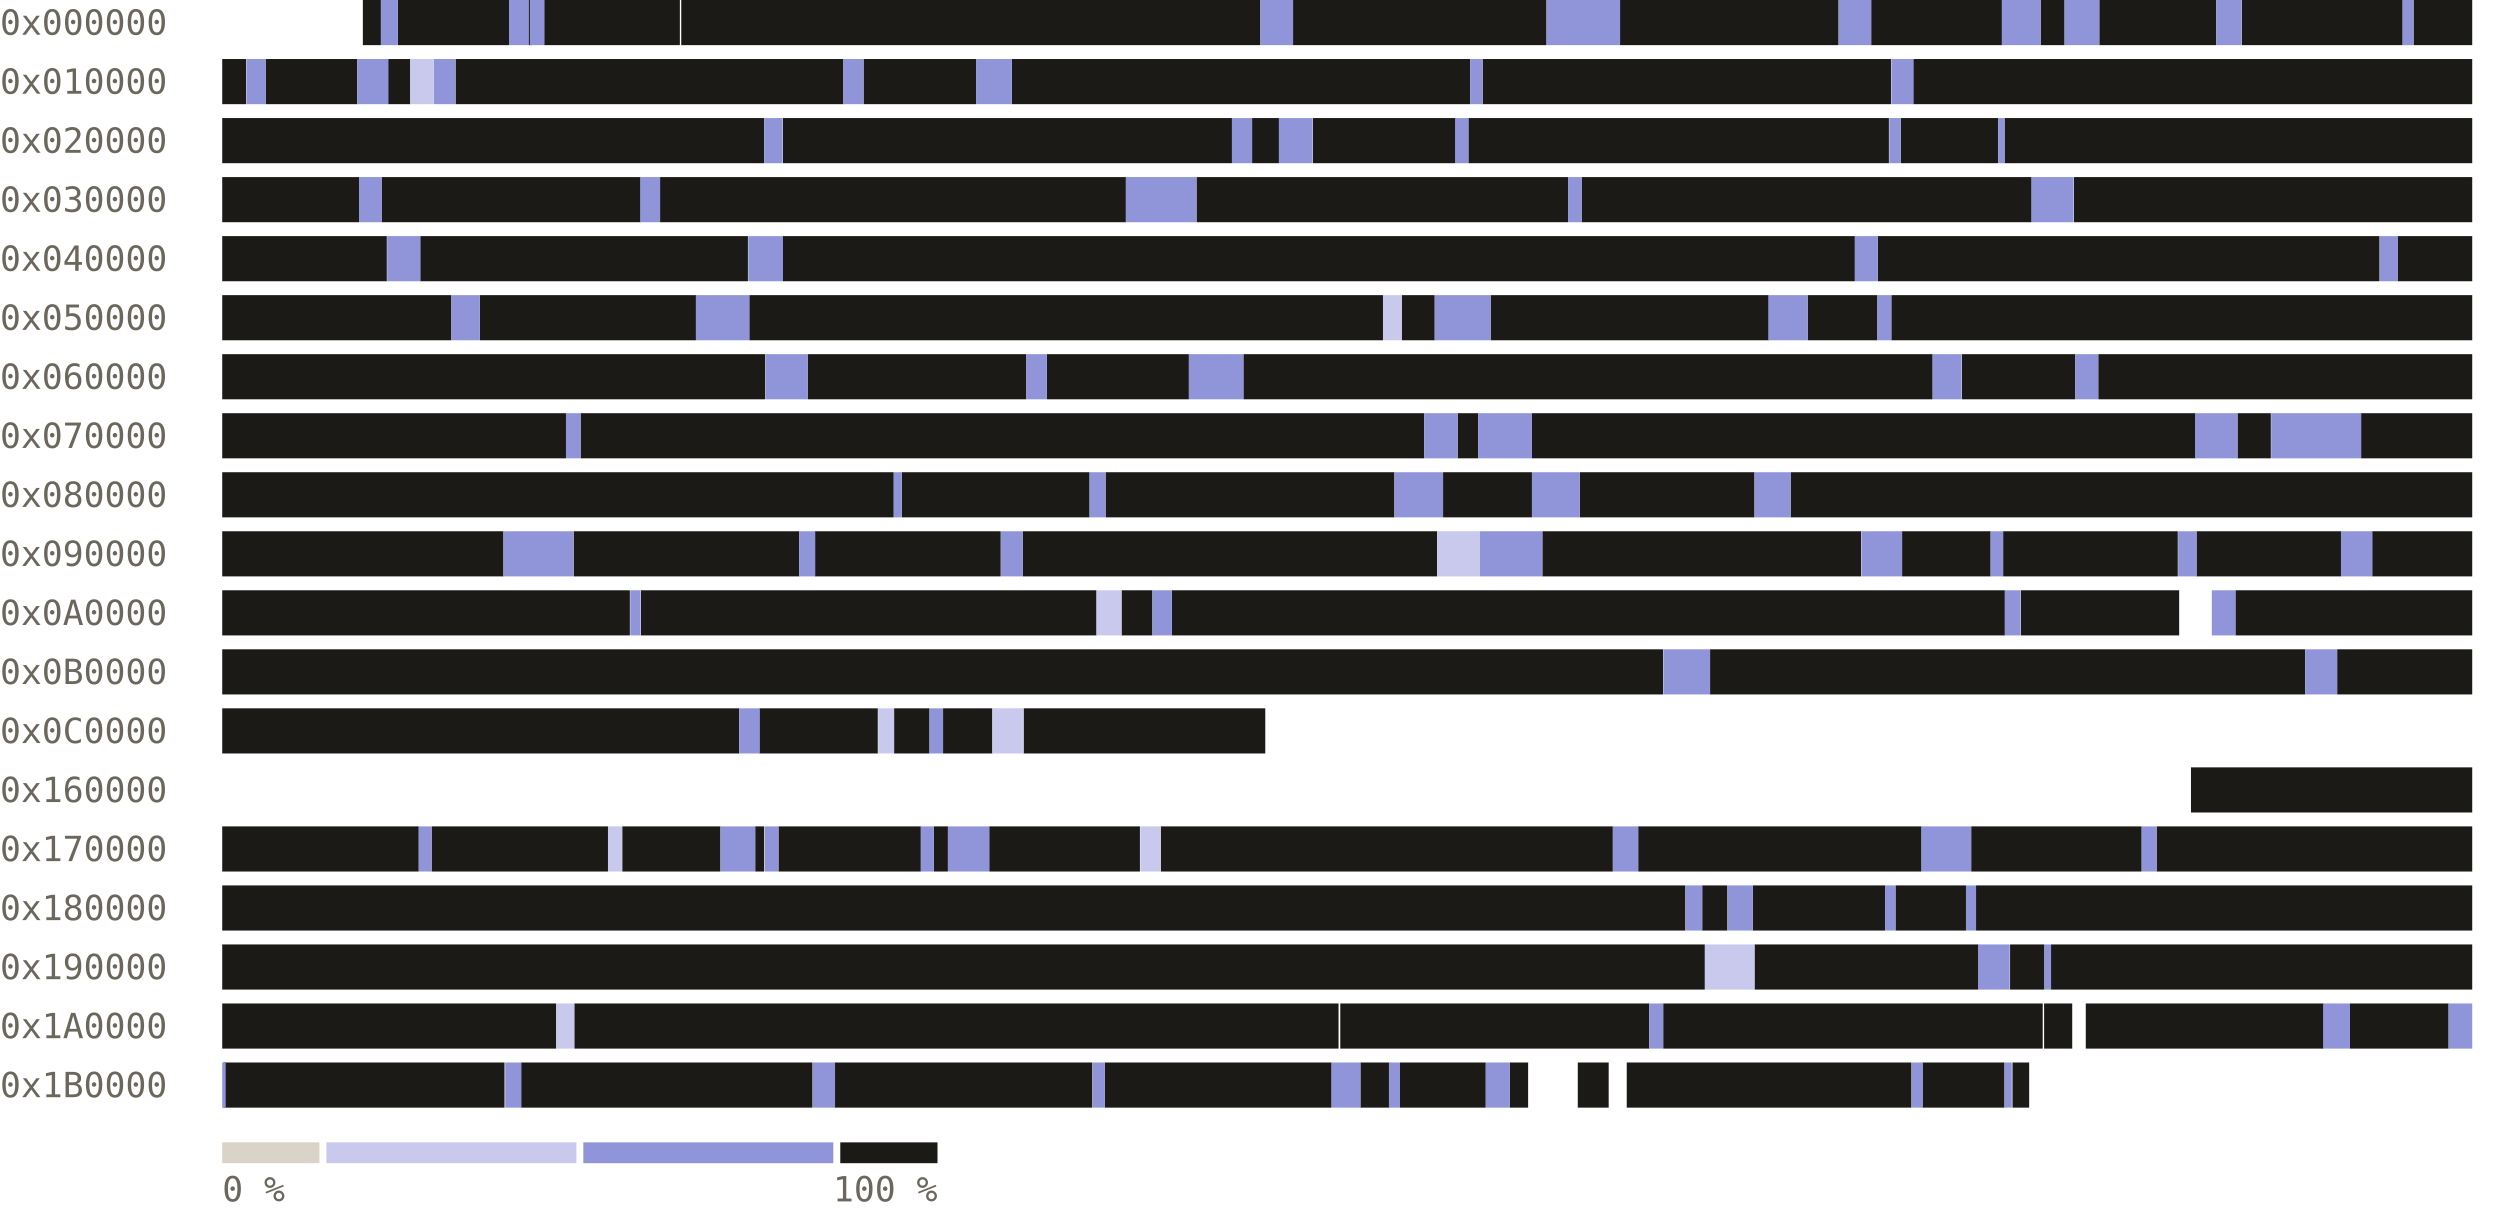
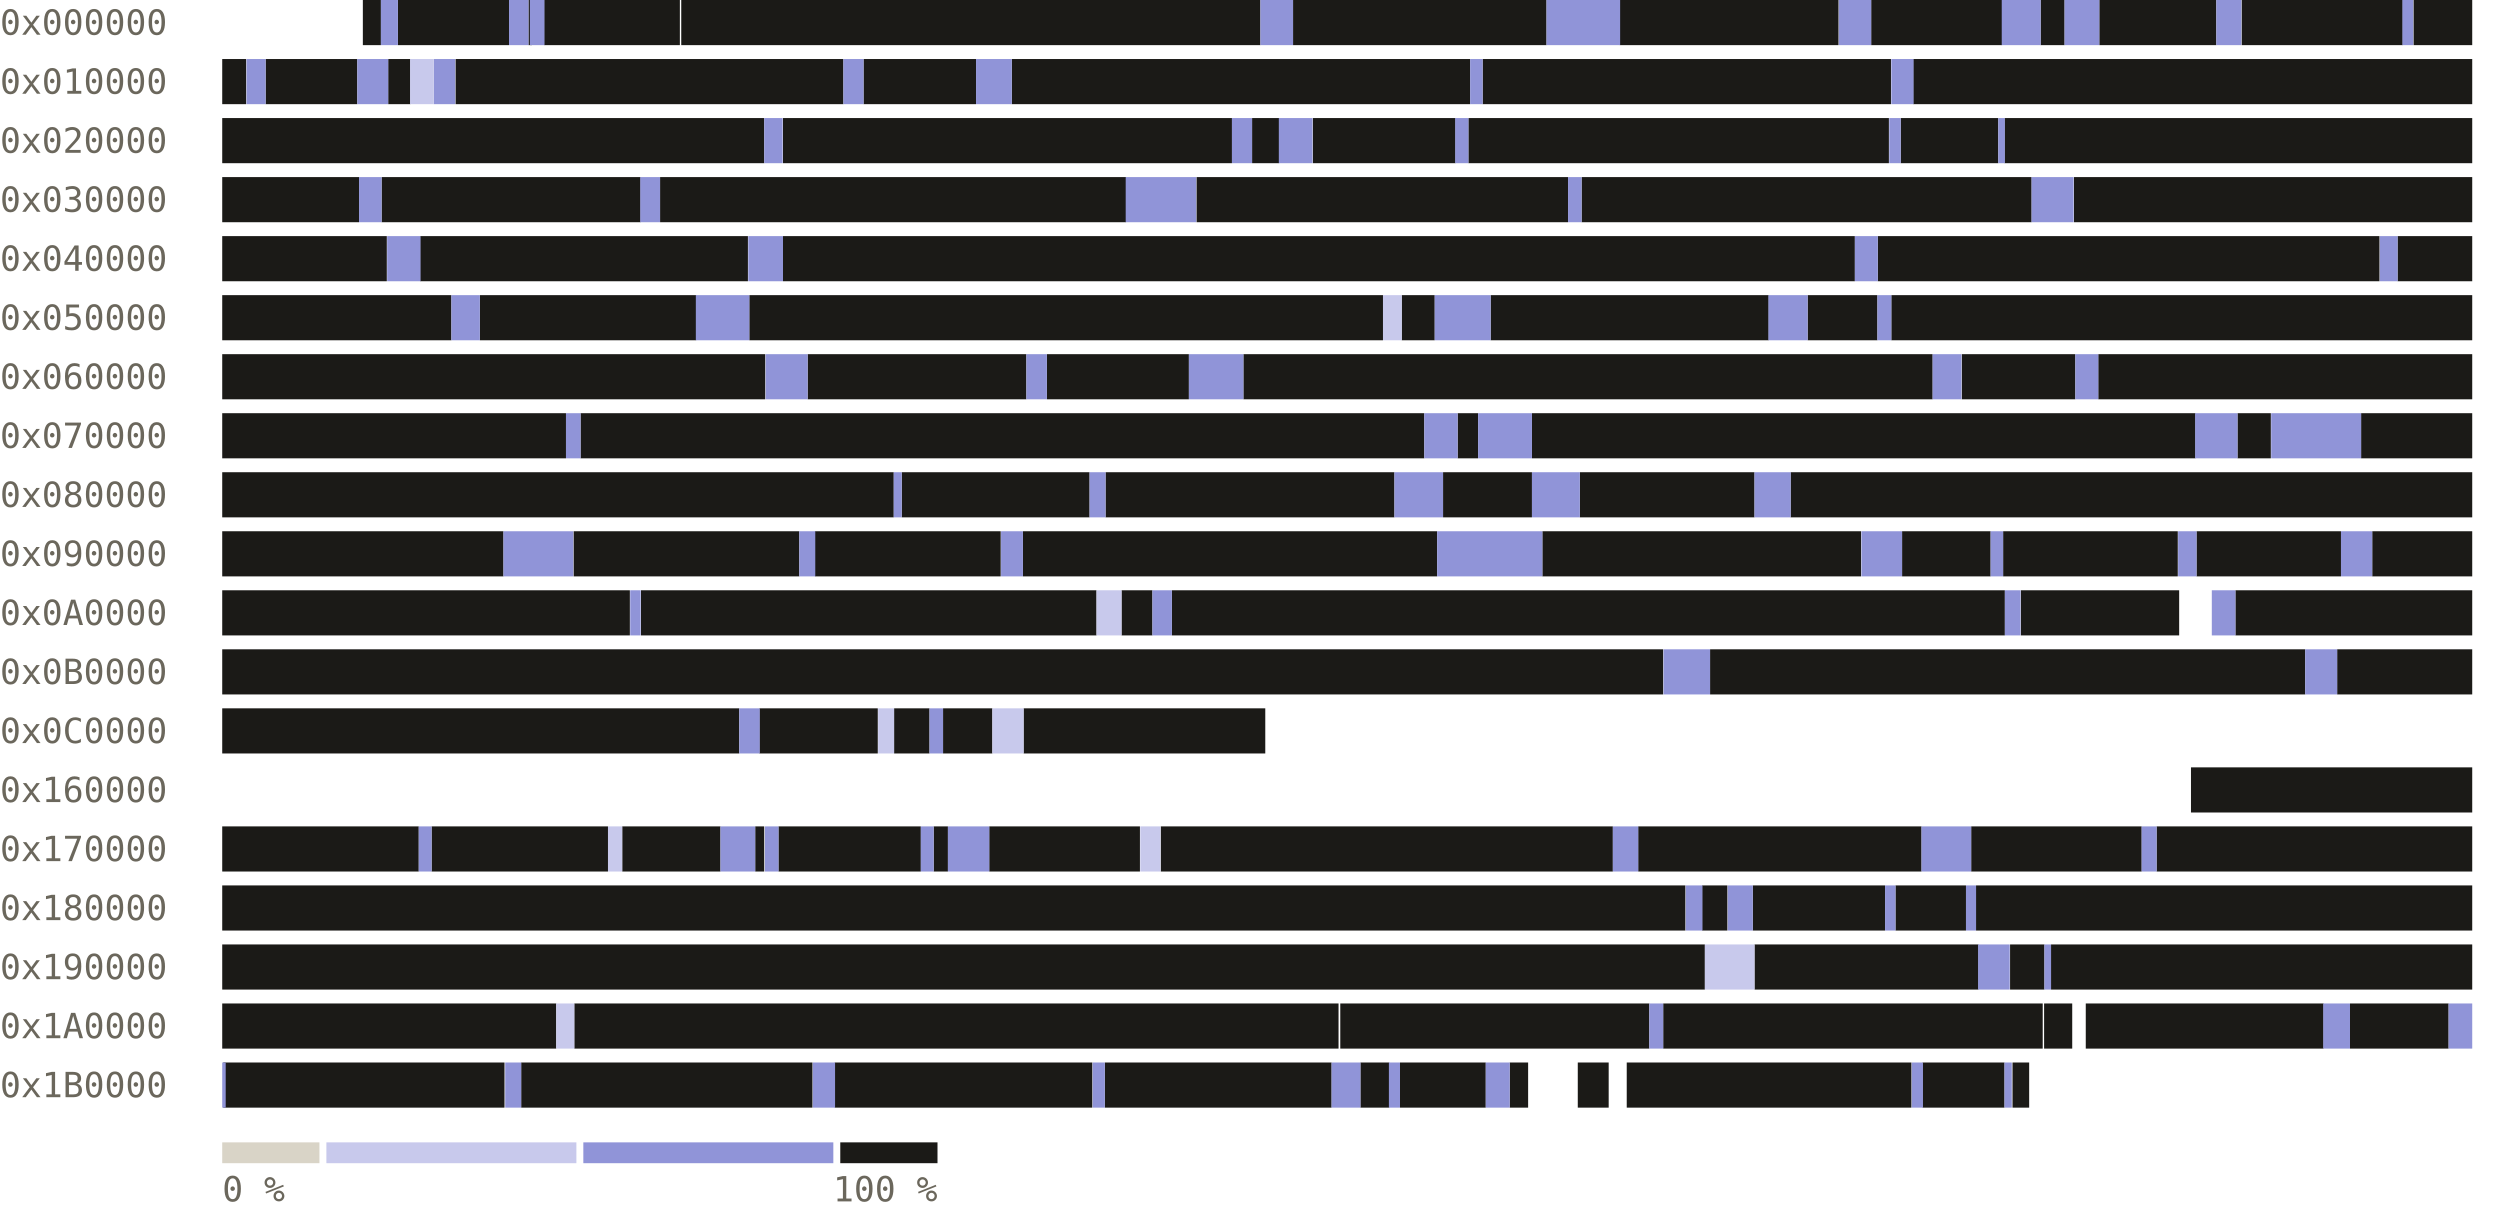
<svg xmlns="http://www.w3.org/2000/svg" viewBox="0 0 720 350" width="720" height="350">
  <style>text{font:10px monospace;fill:#6b675c}.q0{fill:#d9d4c7}.q1{fill:#e3e2f2}.q2{fill:#d6d6ef}.q3{fill:#c8c9ec}.q4{fill:#babce8}.q5{fill:#acafe4}.q6{fill:#9ea2df}.q7{fill:#9094d8}.q8{fill:#8186cf}.q9{fill:#7277c4}.q10{fill:#1b1a17}@media (prefers-color-scheme:dark){text{fill:#a8a293}.q0{fill:#4a463d}.q1{fill:#35375a}.q2{fill:#3c3f66}.q3{fill:#444772}.q4{fill:#4d517f}.q5{fill:#575b8c}.q6{fill:#62669a}.q7{fill:#6e72a8}.q8{fill:#7b7fb6}.q9{fill:#888cc4}.q10{fill:#d6d0bd}}</style>
  <text x="0" y="10">0x000000</text>
  <text x="0" y="27">0x010000</text>
  <text x="0" y="44">0x020000</text>
  <text x="0" y="61">0x030000</text>
  <text x="0" y="78">0x040000</text>
  <text x="0" y="95">0x050000</text>
  <text x="0" y="112">0x060000</text>
  <text x="0" y="129">0x070000</text>
  <text x="0" y="146">0x080000</text>
  <text x="0" y="163">0x090000</text>
  <text x="0" y="180">0x0A0000</text>
  <text x="0" y="197">0x0B0000</text>
  <text x="0" y="214">0x0C0000</text>
  <text x="0" y="231">0x160000</text>
  <text x="0" y="248">0x170000</text>
  <text x="0" y="265">0x180000</text>
  <text x="0" y="282">0x190000</text>
  <text x="0" y="299">0x1A0000</text>
  <text x="0" y="316">0x1B0000</text>
  <path class="q10" d="M104.5 0h5.2v13h-5.2zM114.6 0h32v13h-32zM152.2 0h1v13h-1zM156.7 0h39.1v13h-39.1zM196.2 0h166.8v13h-166.8zM372.4 0h73v13h-73zM466.5 0h63v13h-63zM538.9 0h37.7v13h-37.7zM587.7 0h6.9v13h-6.9zM604.6 0h33.7v13h-33.7zM645.6 0h46.4v13h-46.4zM695.1 0h16.9v13h-16.9zM64 17h6.9v13h-6.9zM76.5 17h26.4v13h-26.4zM111.8 17h6.4v13h-6.4zM131.2 17h111.7v13h-111.7zM248.7 17h32.4v13h-32.4zM291.4 17h132v13h-132zM427 17h117.6v13h-117.6zM551 17h161v13h-161zM64 34h156.1v13h-156.1zM225.5 34h129.3v13h-129.3zM360.6 34h7.8v13h-7.8zM378.1 34h41.1v13h-41.1zM422.9 34h121.1v13h-121.1zM547.4 34h28.1v13h-28.1zM577.3 34h134.7v13h-134.7zM64 51h39.4v13h-39.4zM109.9 51h74.6v13h-74.6zM190.1 51h134.2v13h-134.2zM344.6 51h107v13h-107zM455.5 51h129.6v13h-129.6zM597.3 51h114.7v13h-114.7zM64 68h47.4v13h-47.4zM121 68h94.4v13h-94.4zM225.5 68h308.7v13h-308.7zM540.8 68h144.5v13h-144.5zM690.5 68h21.5v13h-21.5zM64 85h66v13h-66zM138.2 85h62.3v13h-62.3zM215.8 85h182.5v13h-182.5zM403.7 85h9.5v13h-9.5zM429.3 85h80.1v13h-80.1zM520.6 85h20.1v13h-20.1zM544.7 85h167.3v13h-167.3zM64 102h156.4v13h-156.4zM232.6 102h63v13h-63zM301.5 102h40.9v13h-40.9zM358.1 102h198.5v13h-198.5zM565 102h32.7v13h-32.7zM604.3 102h107.7v13h-107.7zM64 119h99v13h-99zM167.2 119h243v13h-243zM419.8 119h5.9v13h-5.9zM441.2 119h191.1v13h-191.1zM644.4 119h9.6v13h-9.6zM680 119h32v13h-32zM64 136h193.4v13h-193.4zM259.7 136h54.1v13h-54.1zM318.4 136h83.2v13h-83.2zM415.6 136h25.6v13h-25.6zM455 136h50.3v13h-50.3zM515.7 136h196.3v13h-196.3zM64 153h81v13h-81zM165.2 153h65v13h-65zM234.7 153h53.5v13h-53.5zM294.6 153h119.3v13h-119.3zM444.2 153h91.8v13h-91.8zM547.8 153h25.5v13h-25.5zM576.9 153h50.3v13h-50.3zM632.6 153h41.6v13h-41.6zM683.2 153h28.8v13h-28.8zM64 170h117.4v13h-117.4zM184.6 170h131.2v13h-131.2zM323 170h8.9v13h-8.9zM337.5 170h239.9v13h-239.9zM582 170h45.6v13h-45.6zM643.8 170h68.2v13h-68.2zM64 187h415v13h-415zM492.5 187h171.4v13h-171.4zM673.1 187h38.9v13h-38.9zM64 204h148.9v13h-148.9zM218.7 204h34.1v13h-34.1zM257.5 204h10.2v13h-10.2zM271.6 204h14.2v13h-14.2zM294.8 204h69.6v13h-69.6zM631 221h81v13h-81zM64 238h56.6v13h-56.6zM124.3 238h50.8v13h-50.8zM179.2 238h28.3v13h-28.3zM217.5 238h2.6v13h-2.6zM224.2 238h41v13h-41zM268.9 238h4.1v13h-4.1zM284.9 238h43.4v13h-43.4zM334.3 238h130.2v13h-130.2zM471.8 238h81.6v13h-81.6zM567.7 238h49.1v13h-49.1zM621.1 238h90.9v13h-90.9zM64 255h421.4v13h-421.4zM490.2 255h7.3v13h-7.3zM504.8 255h38.1v13h-38.1zM545.9 255h20.3v13h-20.3zM569.1 255h142.9v13h-142.9zM64 272h427v13h-427zM505.3 272h64.5v13h-64.5zM578.9 272h9.9v13h-9.9zM590.7 272h121.3v13h-121.3zM64 289h96.2v13h-96.2zM165.4 289h220.1v13h-220.1zM386 289h89v13h-89zM479 289h109.3v13h-109.3zM588.7 289h8.1v13h-8.1zM600.7 289h68.5v13h-68.5zM676.8 289h28.4v13h-28.4zM64.3 306h81v13h-81zM150.1 306h83.9v13h-83.9zM240.4 306h74.2v13h-74.2zM318.2 306h65.3v13h-65.3zM391.8 306h8.3v13h-8.3zM403.2 306h24.7v13h-24.7zM434.8 306h5.3v13h-5.3zM454.4 306h8.9v13h-8.9zM468.5 306h82v13h-82zM553.7 306h23.6v13h-23.6zM579.6 306h4.8v13h-4.8z" />
-   <path class="q7" d="M109.7 0h4.9v13h-4.9zM146.6 0h5.6v13h-5.6zM152.6 0h4.2v13h-4.2zM363 0h9.4v13h-9.4zM445.4 0h21.2v13h-21.2zM529.6 0h9.3v13h-9.3zM576.5 0h11.2v13h-11.2zM594.6 0h10v13h-10zM638.3 0h7.2v13h-7.2zM691.9 0h3.1v13h-3.1zM71 17h5.5v13h-5.5zM102.9 17h8.9v13h-8.9zM124.9 17h6.2v13h-6.2zM242.9 17h5.8v13h-5.8zM281.1 17h10.3v13h-10.3zM423.4 17h3.6v13h-3.6zM544.7 17h6.4v13h-6.4zM220.1 34h5.3v13h-5.3zM354.8 34h5.8v13h-5.8zM368.3 34h9.7v13h-9.7zM419.1 34h3.8v13h-3.8zM544.1 34h3.3v13h-3.3zM575.5 34h1.9v13h-1.9zM103.4 51h6.5v13h-6.5zM184.4 51h5.7v13h-5.7zM324.2 51h20.3v13h-20.3zM451.6 51h3.9v13h-3.9zM585.1 51h12.1v13h-12.1zM111.5 68h9.6v13h-9.6zM215.5 68h10v13h-10zM534.2 68h6.6v13h-6.6zM685.4 68h5.1v13h-5.1zM130 85h8.2v13h-8.2zM200.4 85h15.4v13h-15.4zM413.2 85h16.1v13h-16.1zM509.3 85h11.3v13h-11.3zM540.7 85h4v13h-4zM220.5 102h12.1v13h-12.1zM295.6 102h5.9v13h-5.9zM342.4 102h15.7v13h-15.7zM556.6 102h8.3v13h-8.3zM597.7 102h6.6v13h-6.6zM163 119h4.2v13h-4.2zM410.2 119h9.6v13h-9.6zM425.7 119h15.5v13h-15.5zM632.2 119h12.2v13h-12.2zM654.1 119h25.9v13h-25.9zM257.4 136h2.3v13h-2.3zM313.8 136h4.6v13h-4.6zM401.6 136h14v13h-14zM441.2 136h13.8v13h-13.8zM505.3 136h10.4v13h-10.4zM145 153h20.1v13h-20.1zM230.2 153h4.6v13h-4.6zM288.3 153h6.3v13h-6.3zM426.1 153h18.1v13h-18.1zM536.1 153h11.7v13h-11.7zM573.3 153h3.6v13h-3.6zM627.3 153h5.3v13h-5.3zM674.2 153h9v13h-9zM181.5 170h3v13h-3zM331.9 170h5.6v13h-5.6zM577.4 170h4.5v13h-4.5zM637 170h6.8v13h-6.8zM479.1 187h13.4v13h-13.4zM663.9 187h9.2v13h-9.2zM212.9 204h5.9v13h-5.9zM267.7 204h3.9v13h-3.9zM120.6 238h3.7v13h-3.7zM207.5 238h10v13h-10zM220.3 238h3.9v13h-3.9zM265.2 238h3.7v13h-3.7zM273 238h11.9v13h-11.9zM464.5 238h7.3v13h-7.3zM553.4 238h14.3v13h-14.3zM616.8 238h4.3v13h-4.3zM485.5 255h4.8v13h-4.8zM497.6 255h7.2v13h-7.2zM542.9 255h3v13h-3zM566.2 255h2.9v13h-2.9zM569.7 272h9.1v13h-9.1zM588.8 272h1.9v13h-1.9zM475 289h4v13h-4zM669.1 289h7.7v13h-7.7zM705.2 289h6.8v13h-6.8zM64 306h1v13h-1zM145.5 306h4.6v13h-4.6zM234.1 306h6.4v13h-6.4zM314.7 306h3.5v13h-3.5zM383.5 306h8.3v13h-8.3zM400 306h3.2v13h-3.2zM427.9 306h6.9v13h-6.9zM550.6 306h3.2v13h-3.2zM577.3 306h2.1v13h-2.1z" />
-   <path class="q3" d="M118.1 17h6.8v13h-6.8zM398.3 85h5.4v13h-5.4zM413.9 153h12.2v13h-12.2zM315.8 170h7.2v13h-7.2zM252.9 204h4.6v13h-4.6zM285.8 204h9v13h-9zM175.1 238h4.1v13h-4.1zM328.4 238h5.8v13h-5.8zM491 272h14.3v13h-14.3zM160.2 289h5.2v13h-5.2z" />
+   <path class="q7" d="M109.7 0h4.9v13h-4.9zM146.6 0h5.6v13h-5.6zM152.6 0h4.2v13h-4.2zM363 0h9.4v13h-9.4zM445.4 0h21.2v13h-21.2zM529.6 0h9.3v13h-9.3zM576.5 0h11.2v13h-11.2zM594.6 0h10v13h-10zM638.3 0h7.2v13h-7.2zM691.9 0h3.1v13h-3.1zM71 17h5.5v13h-5.5zM102.9 17h8.9v13h-8.9zM124.9 17h6.2v13h-6.2zM242.9 17h5.8v13h-5.8zM281.1 17h10.3v13h-10.3zM423.4 17h3.6v13h-3.6zM544.7 17h6.4v13h-6.4zM220.1 34h5.3v13h-5.3zM354.8 34h5.8v13h-5.8zM368.3 34h9.7v13h-9.7zM419.1 34h3.8v13h-3.8zM544.1 34h3.3v13h-3.3zM575.5 34h1.9v13h-1.9zM103.4 51h6.5v13h-6.5zM184.4 51h5.7v13h-5.7zM324.2 51h20.3v13h-20.3zM451.6 51h3.9v13h-3.9zM585.1 51h12.1v13h-12.1zM111.5 68h9.6v13h-9.6zM215.5 68h10v13h-10zM534.2 68h6.6v13h-6.6zM685.4 68h5.1v13h-5.1zM130 85h8.2v13h-8.2zM200.4 85h15.4v13h-15.4zM413.2 85h16.1v13h-16.1zM509.3 85h11.3v13h-11.3zM540.7 85h4v13h-4zM220.5 102h12.1v13h-12.1zM295.6 102h5.9v13h-5.9zM342.4 102h15.7v13h-15.7zM556.6 102h8.3v13h-8.3zM597.7 102h6.6v13h-6.6zM163 119h4.2v13h-4.2zM410.2 119h9.6v13h-9.6zM425.7 119h15.5v13h-15.5zM632.2 119h12.2v13h-12.2zM654.1 119h25.9v13h-25.9zM257.4 136h2.3v13h-2.3zM313.8 136h4.6v13h-4.6zM401.6 136h14v13h-14zM441.2 136h13.8v13h-13.8zM505.3 136h10.4v13h-10.4zM145 153h20.1v13h-20.1zM230.2 153h4.6v13h-4.6zM288.3 153h6.3v13h-6.3zM413.9 153h30.3v13h-30.3zM536.1 153h11.7v13h-11.7zM573.3 153h3.6v13h-3.6zM627.3 153h5.3v13h-5.3zM674.2 153h9v13h-9zM181.5 170h3v13h-3zM331.9 170h5.6v13h-5.6zM577.4 170h4.5v13h-4.5zM637 170h6.8v13h-6.8zM479.1 187h13.4v13h-13.4zM663.9 187h9.2v13h-9.2zM212.9 204h5.9v13h-5.9zM267.7 204h3.9v13h-3.9zM120.6 238h3.7v13h-3.7zM207.5 238h10v13h-10zM220.3 238h3.9v13h-3.9zM265.2 238h3.7v13h-3.7zM273 238h11.9v13h-11.9zM464.5 238h7.3v13h-7.3zM553.4 238h14.3v13h-14.3zM616.8 238h4.3v13h-4.3zM485.5 255h4.8v13h-4.8zM497.6 255h7.2v13h-7.2zM542.9 255h3v13h-3zM566.2 255h2.9v13h-2.9zM569.7 272h9.1v13h-9.1zM588.8 272h1.9v13h-1.9zM475 289h4v13h-4zM669.1 289h7.7v13h-7.7zM705.2 289h6.8v13h-6.8zM64 306h1v13h-1zM145.5 306h4.6v13h-4.6zM234.1 306h6.4v13h-6.4zM314.7 306h3.5v13h-3.5zM383.5 306h8.3v13h-8.3zM400 306h3.2v13h-3.2zM427.9 306h6.9v13h-6.9zM550.6 306h3.2v13h-3.2zM577.3 306h2.1v13h-2.1z" />
+   <path class="q3" d="M118.1 17h6.8v13h-6.8zM398.3 85h5.4v13h-5.4zM315.8 170h7.2v13h-7.2zM252.9 204h4.6v13h-4.6zM285.8 204h9v13h-9zM175.1 238h4.1v13h-4.1zM328.4 238h5.8v13h-5.8zM491 272h14.3v13h-14.3zM160.2 289h5.2v13h-5.2z" />
  <rect class="q0" x="64" y="329" width="28" height="6" />
  <rect class="q3" x="94" y="329" width="72" height="6" />
  <rect class="q7" x="168" y="329" width="72" height="6" />
  <rect class="q10" x="242" y="329" width="28" height="6" />
  <text x="64" y="346">0 %</text>
  <text x="270" y="346" text-anchor="end">100 %</text>
</svg>
